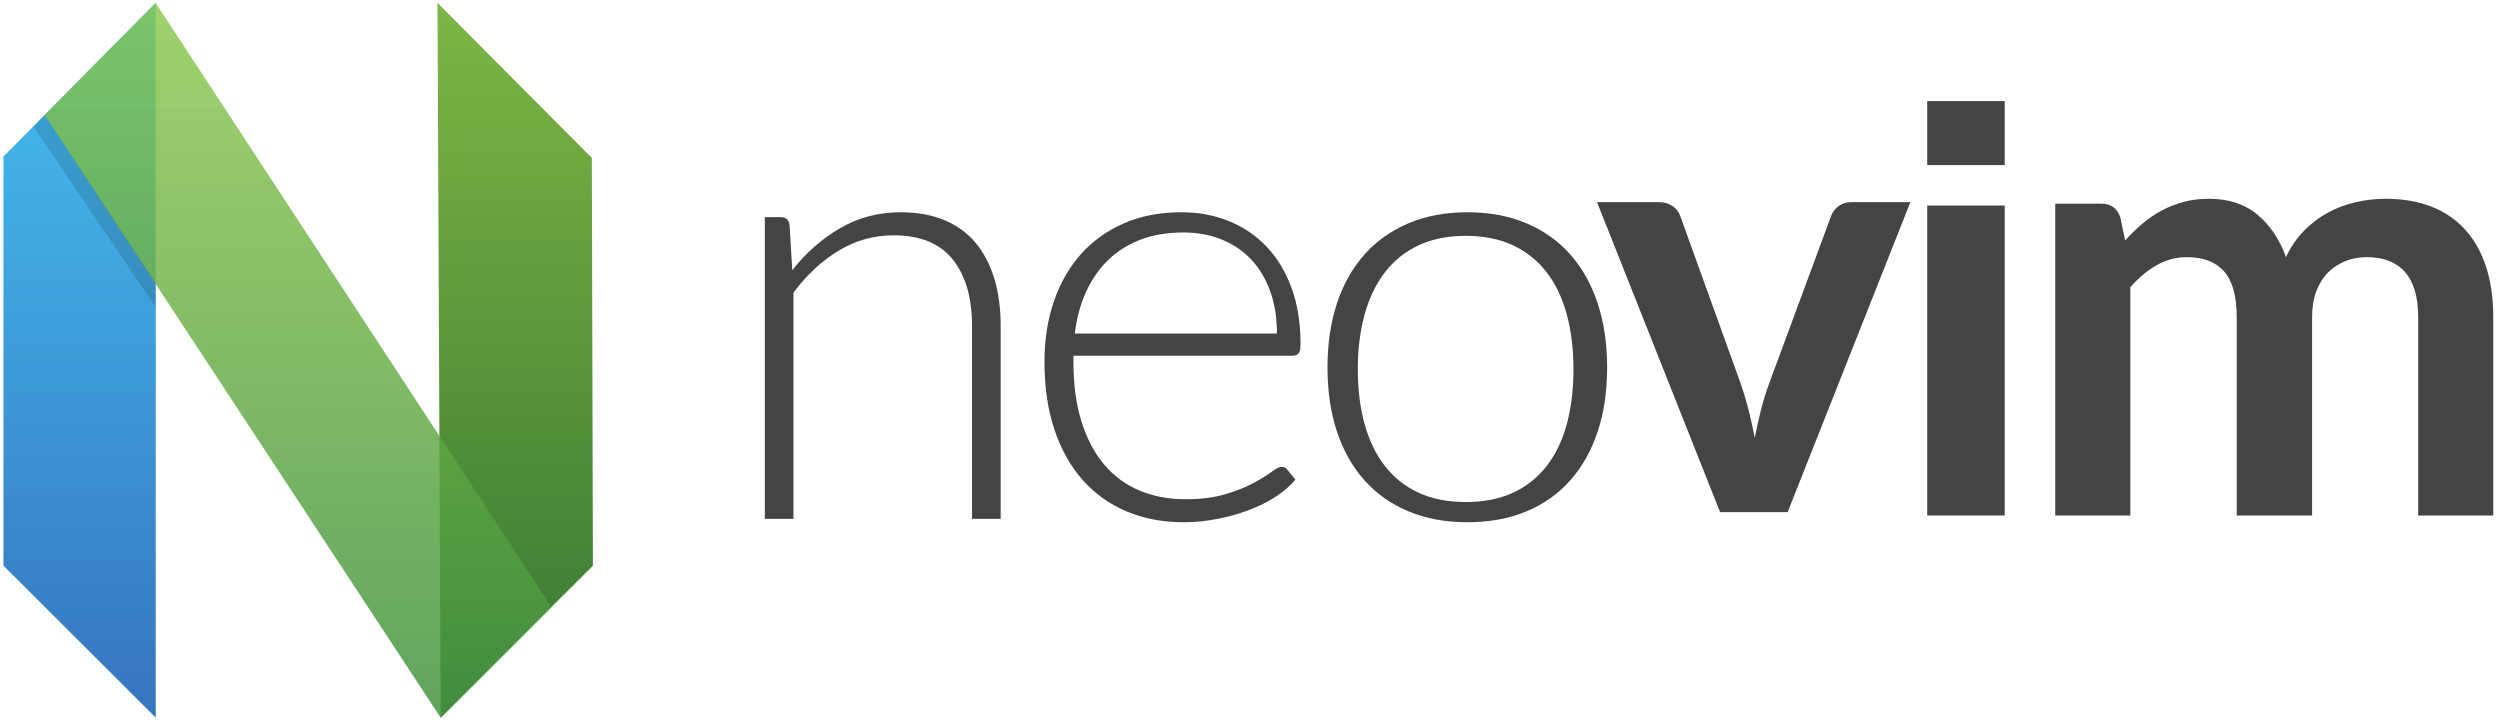
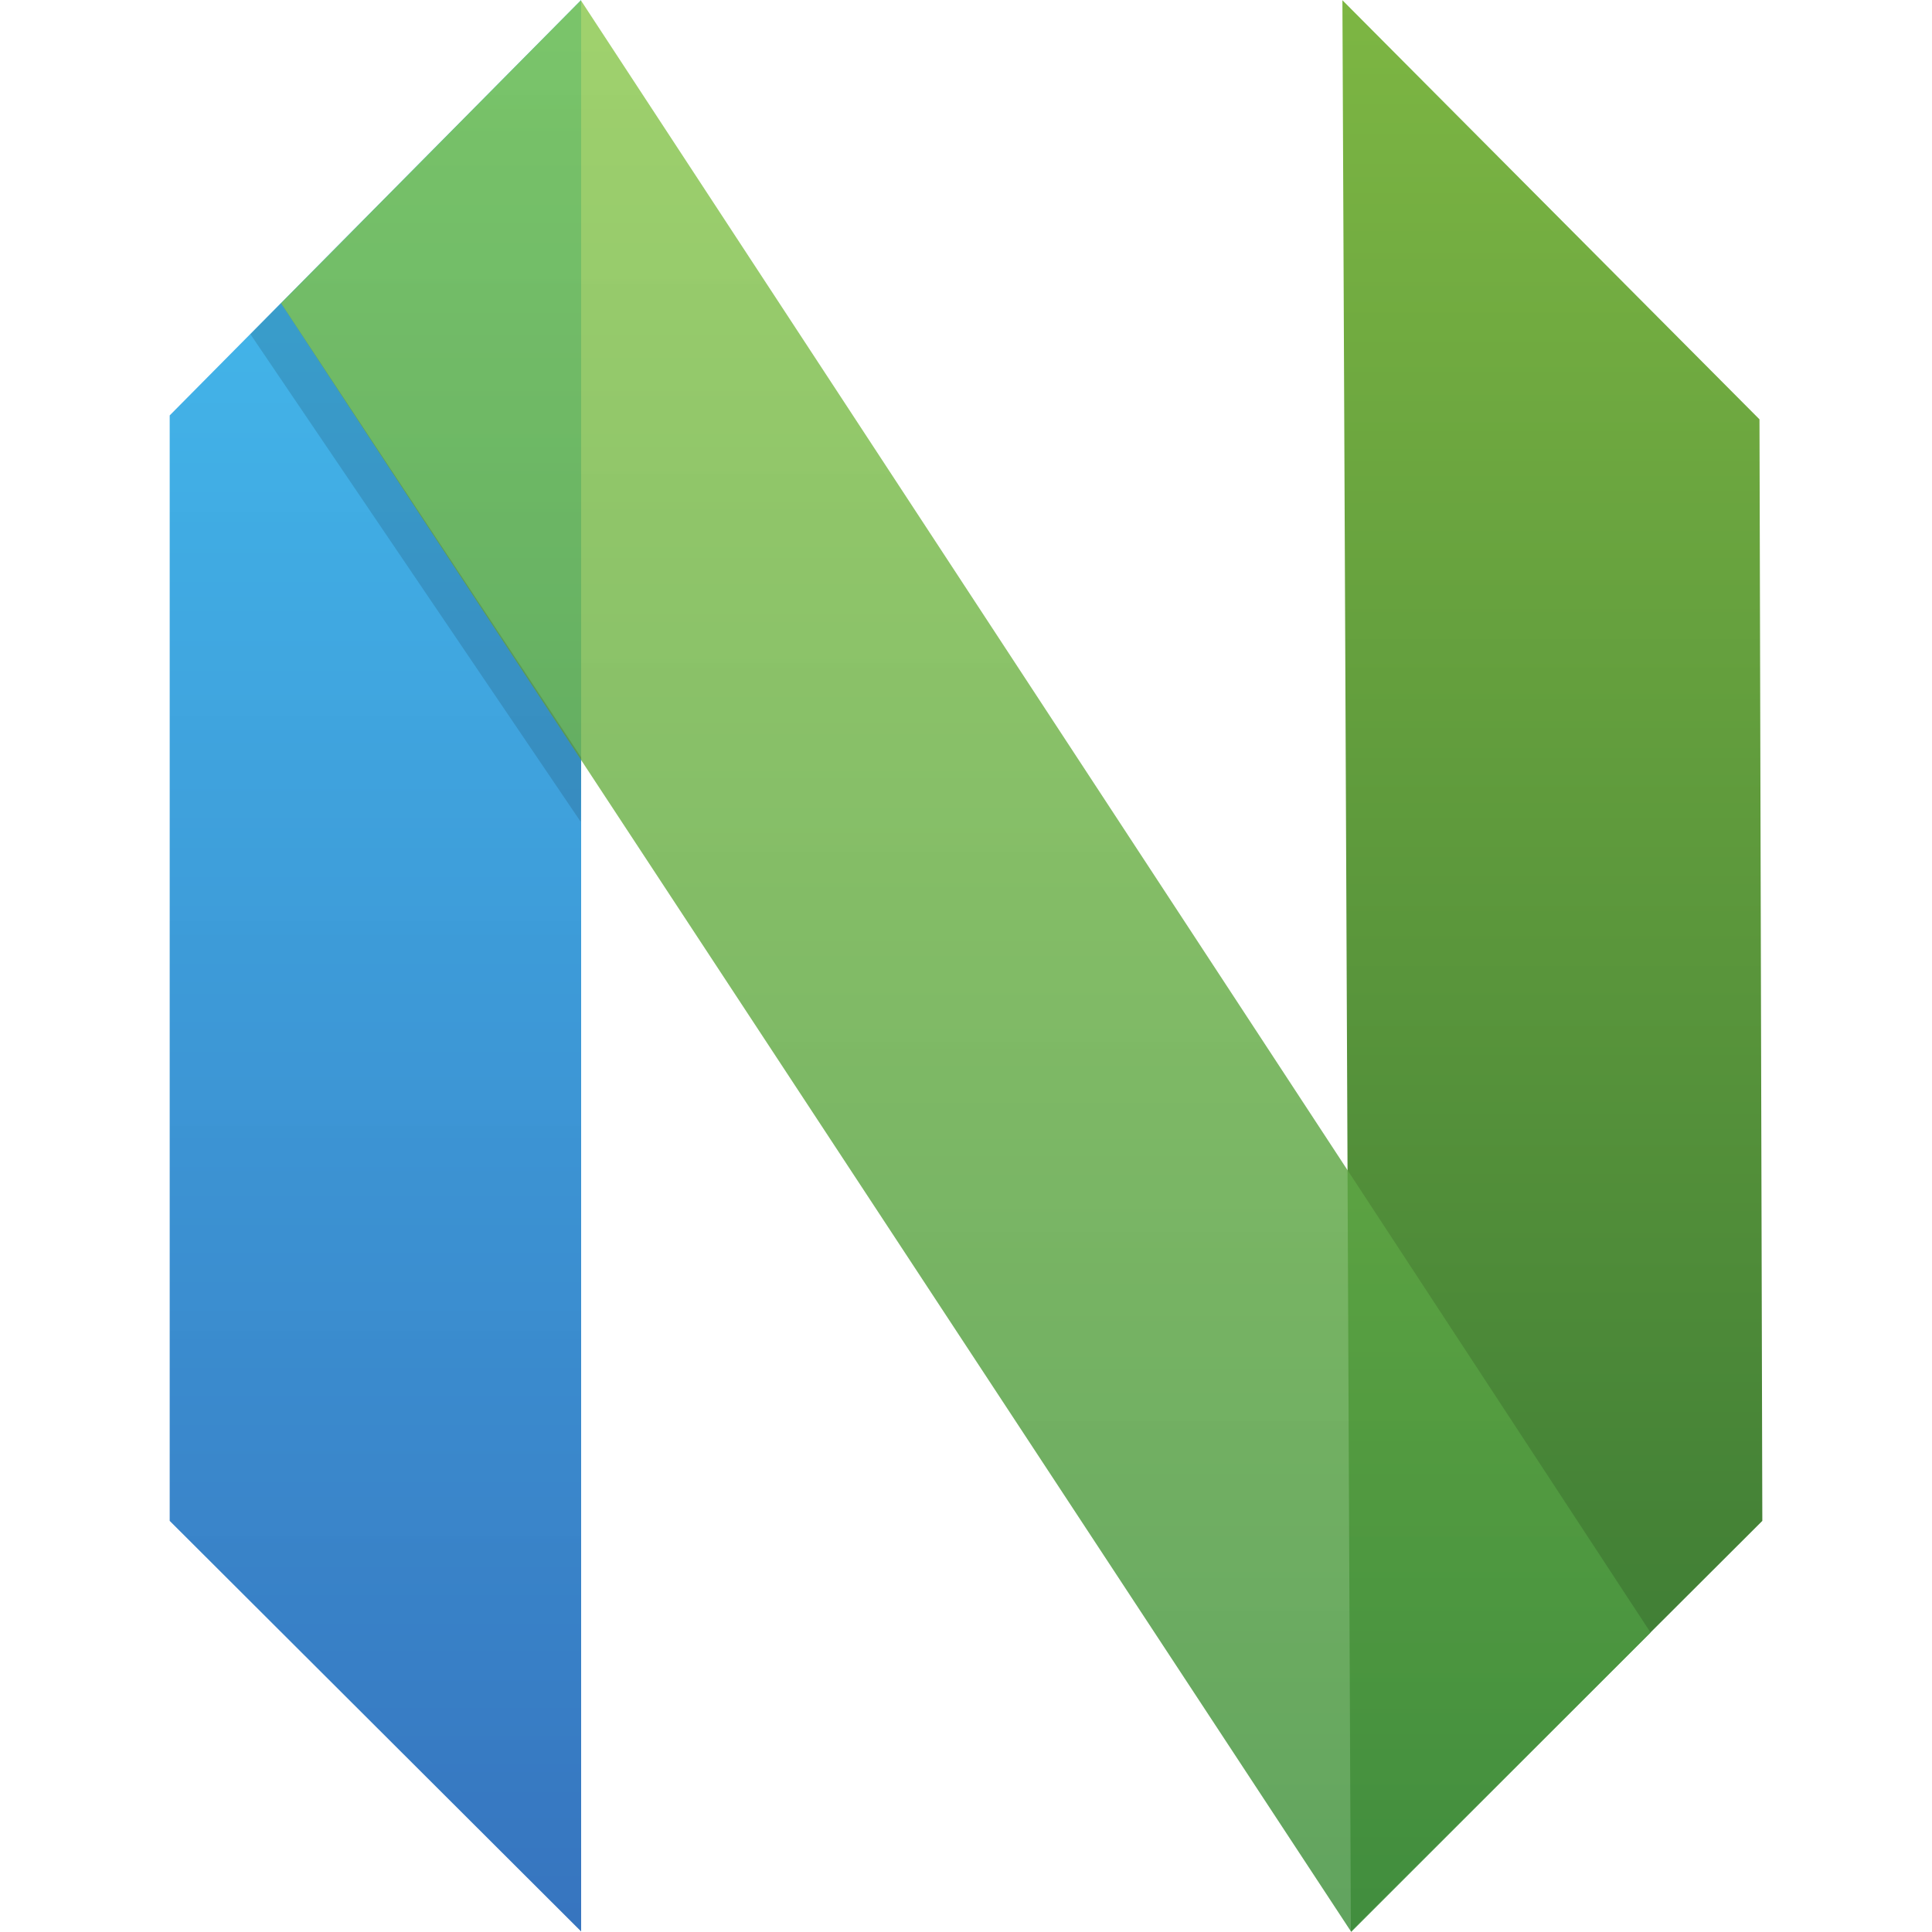
- <svg xmlns="http://www.w3.org/2000/svg" width="742px" height="214px" viewBox="0 0 742 214" version="1.1">
-   <description>Created with Sketch (http://www.bohemiancoding.com/sketch)</description>
-   <defs>
-     <linearGradient x1="50%" y1="0%" x2="50%" y2="100%" id="linearGradient-1">
-       <stop stop-color="#16B0ED" stop-opacity="0.8" offset="0%" />
-       <stop stop-color="#0F59B2" stop-opacity="0.837" offset="100%" />
-     </linearGradient>
-     <linearGradient x1="50%" y1="0%" x2="50%" y2="100%" id="linearGradient-2">
-       <stop stop-color="#7DB643" offset="0%" />
-       <stop stop-color="#367533" offset="100%" />
-     </linearGradient>
-     <linearGradient x1="50%" y1="0%" x2="50%" y2="100%" id="linearGradient-3">
-       <stop stop-color="#88C649" stop-opacity="0.8" offset="0%" />
-       <stop stop-color="#439240" stop-opacity="0.84" offset="100%" />
-     </linearGradient>
-   </defs>
-   <g id="Page-1" stroke="none" stroke-width="1" fill="none" fill-rule="evenodd">
-     <g id="mark" transform="translate(1, 1)">
-       <path d="M0.027,45.459 L45.224,-0.173 L45.224,211.998 L0.027,166.894 L0.027,45.459 Z" id="Left---green" fill="url(#linearGradient-1)" />
-       <path d="M129.337,45.889 L175.152,-0.148 L174.224,211.998 L129.027,166.894 L129.337,45.889 Z" id="Right---blue" fill="url(#linearGradient-2)" transform="translate(152, 106) scale(-1, 1) translate(-152, -106) " />
-       <path d="M45.194,-0.137 L162.7,179.173 L129.818,212.054 L12.25,33.141 L45.194,-0.137 Z" id="Cross---blue" fill="url(#linearGradient-3)" />
-       <path d="M45.234,83.032 L45.171,90.095 L8.891,36.532 L12.25,33.11 L45.234,83.032 Z" id="Shadow" fill-opacity="0.13" fill="#000000" />
-     </g>
-     <g id="wordmark" transform="translate(227, 30)" fill="#444444">
-       <g id="Group">
-         <g transform="translate(0, 29)">
-           <path d="M0,95 L0,5.44 L4.655,5.44 C6.205,5.44 7.1,6.191 7.34,7.69 L8.146,21.192 C12.204,16.033 16.932,11.876 22.334,8.726 C27.733,5.575 33.747,4 40.371,4 C45.264,4 49.576,4.781 53.306,6.34 C57.035,7.901 60.123,10.151 62.57,13.091 C65.018,16.033 66.867,19.572 68.12,23.712 C69.373,27.853 70,32.533 70,37.754 L70,95 L61.496,95 L61.496,37.754 C61.496,29.352 59.586,22.767 55.767,17.997 C51.947,13.226 46.1,10.841 38.223,10.841 C32.372,10.841 26.944,12.357 21.931,15.386 C16.918,18.418 12.442,22.573 8.504,27.853 L8.504,95 L0,95 L0,95 Z" id="Shape" />
-           <path d="M123.624,4 C128.69,4 133.379,4.868 137.693,6.605 C142.005,8.343 145.745,10.873 148.912,14.197 C152.079,17.521 154.55,21.609 156.331,26.461 C158.11,31.312 159,36.883 159,43.172 C159,44.489 158.805,45.387 158.412,45.867 C158.019,46.347 157.402,46.586 156.561,46.586 L91.595,46.586 L91.595,48.293 C91.595,55.001 92.379,60.902 93.948,65.992 C95.515,71.083 97.748,75.35 100.643,78.795 C103.538,82.24 107.036,84.829 111.138,86.566 C115.238,88.304 119.824,89.172 124.89,89.172 C129.414,89.172 133.336,88.678 136.652,87.689 C139.969,86.701 142.76,85.593 145.021,84.365 C147.283,83.138 149.078,82.029 150.405,81.041 C151.731,80.053 152.697,79.559 153.3,79.559 C154.084,79.559 154.688,79.859 155.11,80.457 L157.462,83.332 C156.014,85.129 154.1,86.807 151.717,88.363 C149.334,89.921 146.679,91.254 143.755,92.361 C140.829,93.47 137.693,94.352 134.345,95.012 C130.998,95.669 127.636,96 124.257,96 C118.105,96 112.495,94.936 107.429,92.811 C102.362,90.685 98.014,87.585 94.386,83.512 C90.756,79.438 87.951,74.452 85.971,68.553 C83.99,62.654 83,55.899 83,48.293 C83,41.885 83.919,35.97 85.76,30.549 C87.6,25.128 90.253,20.456 93.721,16.533 C97.188,12.611 101.441,9.542 106.479,7.324 C111.513,5.109 117.229,4 123.624,4 L123.624,4 Z M124.197,10 C119.501,10 115.293,10.702 111.574,12.105 C107.853,13.509 104.638,15.526 101.924,18.158 C99.211,20.789 97.016,23.947 95.338,27.632 C93.66,31.316 92.55,35.439 92,40 L152,40 C152,35.321 151.328,31.126 149.987,27.412 C148.644,23.7 146.755,20.556 144.316,17.982 C141.878,15.411 138.95,13.437 135.535,12.061 C132.122,10.688 128.343,10 124.197,10 L124.197,10 Z" id="Shape" />
-           <path d="M208.546,4 C215.072,4 220.914,5.093 226.07,7.279 C231.224,9.466 235.571,12.566 239.11,16.578 C242.648,20.591 245.348,25.428 247.209,31.088 C249.07,36.748 250,43.082 250,50.09 C250,57.098 249.068,63.417 247.209,69.047 C245.348,74.678 242.648,79.499 239.11,83.512 C235.571,87.524 231.224,90.609 226.07,92.766 C220.914,94.922 215.072,96 208.546,96 C202.017,96 196.177,94.922 191.021,92.766 C185.866,90.609 181.504,87.524 177.936,83.512 C174.367,79.499 171.651,74.676 169.791,69.047 C167.93,63.417 167,57.098 167,50.09 C167,43.082 167.93,36.748 169.791,31.088 C171.652,25.428 174.367,20.592 177.936,16.578 C181.504,12.566 185.866,9.466 191.021,7.279 C196.177,5.094 202.017,4 208.546,4 L208.546,4 Z M208.045,90 C213.386,90 218.051,89.082 222.042,87.243 C226.032,85.405 229.362,82.769 232.034,79.334 C234.704,75.899 236.698,71.758 238.02,66.906 C239.337,62.055 240,56.618 240,50.59 C240,44.625 239.339,39.201 238.02,34.32 C236.698,29.439 234.704,25.267 232.034,21.801 C229.364,18.338 226.033,15.671 222.042,13.802 C218.051,11.935 213.385,11 208.045,11 C202.705,11 198.037,11.935 194.048,13.802 C190.057,15.671 186.726,18.338 184.056,21.801 C181.385,25.267 179.376,29.439 178.025,34.32 C176.675,39.201 176,44.625 176,50.59 C176,56.616 176.675,62.055 178.025,66.906 C179.376,71.758 181.385,75.899 184.056,79.334 C186.726,82.769 190.057,85.405 194.048,87.243 C198.037,89.082 202.704,90 208.045,90 L208.045,90 Z" id="Shape" />
-           <path d="M303.57,93 L283.52,93 L247,1 L265.349,1 C266.961,1 268.317,1.389 269.422,2.166 C270.525,2.944 271.287,3.929 271.705,5.125 L289.427,54.263 C290.441,57.133 291.293,59.943 291.978,62.692 C292.664,65.443 293.276,68.192 293.813,70.942 C294.35,68.192 294.961,65.443 295.648,62.692 C296.334,59.943 297.215,57.133 298.289,54.263 L316.459,5.125 C316.876,3.929 317.623,2.944 318.697,2.166 C319.771,1.389 321.053,1 322.546,1 L340,1 L303.57,93 L303.57,93 Z" id="Shape" />
-           <rect id="Rectangle" x="345" y="2" width="23" height="92" />
-           <path d="M383,94 L383,1.443 L396.624,1.443 C399.511,1.443 401.403,2.797 402.306,5.503 L403.749,12.359 C405.373,10.555 407.072,8.9 408.846,7.397 C410.619,5.894 412.514,4.601 414.529,3.518 C416.543,2.436 418.708,1.579 421.025,0.947 C423.339,0.316 425.88,0 428.649,0 C434.481,0 439.278,1.579 443.038,4.736 C446.797,7.893 449.609,12.088 451.473,17.321 C452.917,14.253 454.721,11.623 456.886,9.427 C459.051,7.233 461.427,5.443 464.013,4.06 C466.598,2.677 469.35,1.654 472.267,0.992 C475.183,0.33 478.115,0 481.063,0 C486.174,0 490.716,0.783 494.685,2.345 C498.654,3.91 501.992,6.194 504.699,9.202 C507.405,12.209 509.465,15.877 510.878,20.207 C512.291,24.537 513,29.499 513,35.092 L513,94 L490.716,94 L490.716,35.092 C490.716,29.198 489.422,24.763 486.838,21.786 C484.251,18.809 480.462,17.321 475.47,17.321 C473.184,17.321 471.066,17.712 469.112,18.493 C467.156,19.276 465.442,20.404 463.968,21.876 C462.495,23.35 461.337,25.2 460.494,27.424 C459.652,29.649 459.231,32.205 459.231,35.092 L459.231,94 L436.861,94 L436.861,35.092 C436.861,28.898 435.612,24.388 433.117,21.56 C430.62,18.735 426.937,17.321 422.066,17.321 C418.876,17.321 415.886,18.118 413.09,19.711 C410.291,21.304 407.691,23.486 405.286,26.251 L405.286,94 L383,94 L383,94 Z" id="Shape" />
-         </g>
-         <rect id="Rectangle" x="345" y="0" width="23" height="19" />
-       </g>
-     </g>
+ <svg xmlns="http://www.w3.org/2000/svg" height="64" width="64">
+   <linearGradient id="a" gradientUnits="userSpaceOnUse" x1="22.625" x2="22.625" y1="-.173" y2="211.998">
+     <stop offset="0" stop-color="#16b0ed" stop-opacity=".8" />
+     <stop offset="1" stop-color="#0f59b2" stop-opacity=".837" />
+   </linearGradient>
+   <linearGradient id="b" gradientUnits="userSpaceOnUse" x1="152.09" x2="152.09" y1="-.148" y2="211.998">
+     <stop offset="0" stop-color="#7db643" />
+     <stop offset="1" stop-color="#367533" />
+   </linearGradient>
+   <linearGradient id="c" gradientUnits="userSpaceOnUse" x1="87.475" x2="87.475" y1="-.137" y2="212.054">
+     <stop offset="0" stop-color="#88c649" stop-opacity=".8" />
+     <stop offset="1" stop-color="#439240" stop-opacity=".84" />
+   </linearGradient>
+   <g fill-rule="evenodd" transform="matrix(.301563 0 0 .301563 5.613197 .052163)">
+     <path d="m.027 45.46 45.197-45.633v212.17l-45.197-45.103z" fill="url(#a)" />
+     <path d="m129.337 45.89 45.815-46.038-.93 212.147-45.197-45.104z" fill="url(#b)" transform="matrix(-1 0 0 1 304 0)" />
+     <path d="m45.194-.137 117.506 179.3-32.882 32.88-117.568-178.903z" fill="url(#c)" />
+     <path d="m45.234 83.032-.062 7.063-36.282-53.563 3.36-3.422z" fill-opacity=".13" />
  </g>
</svg>
